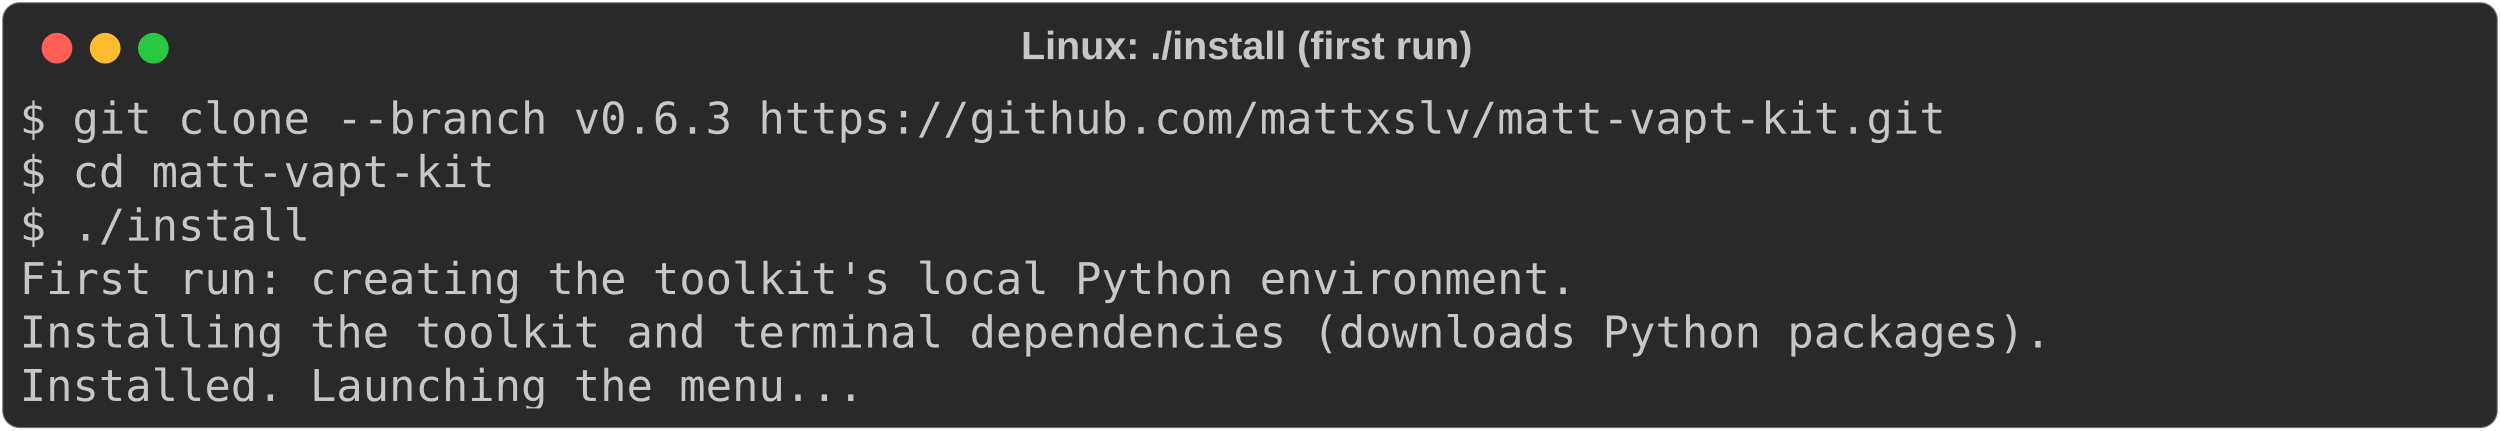
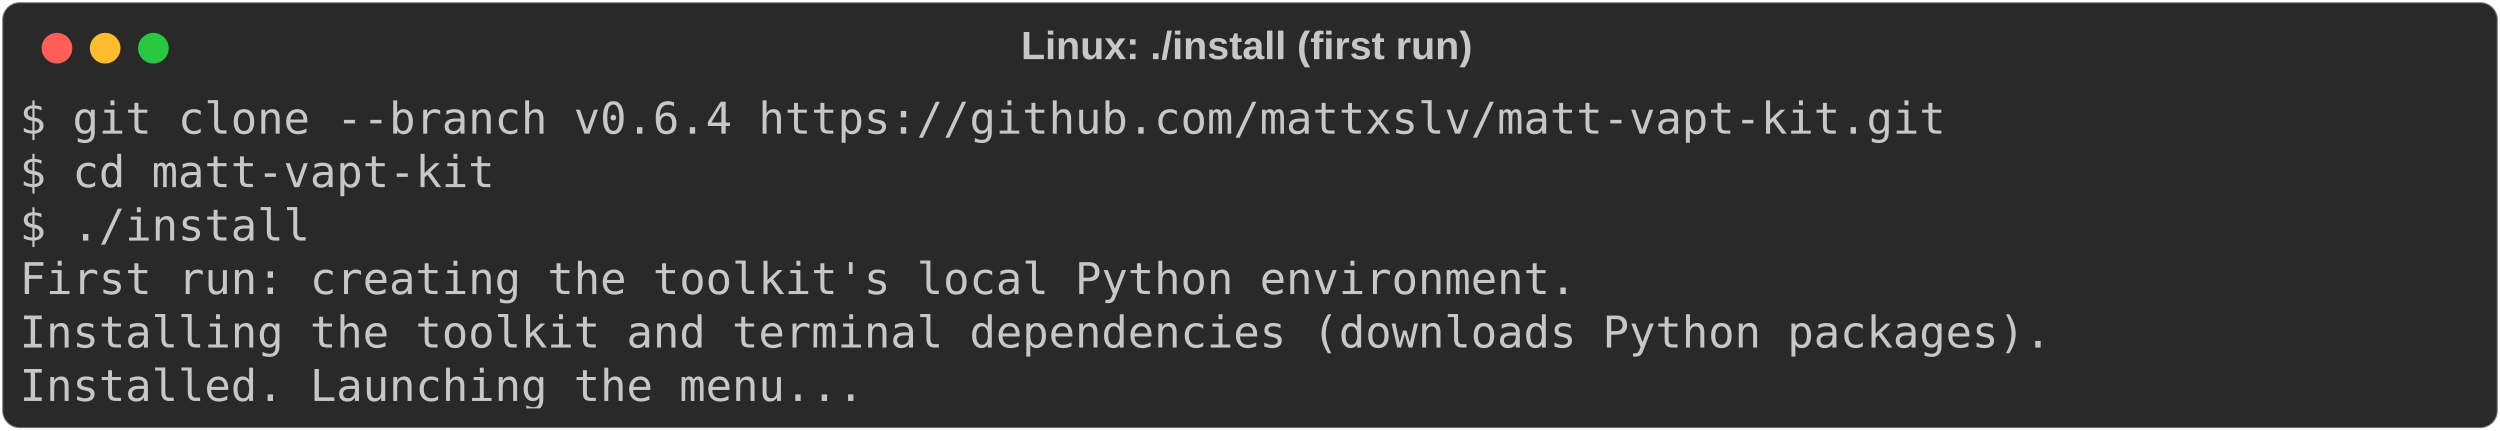
<svg xmlns="http://www.w3.org/2000/svg" class="rich-terminal" viewBox="0 0 1141 196.4">
  <style>

    @font-face {
        font-family: "Fira Code";
        src: local("FiraCode-Regular"),
                url("https://cdnjs.cloudflare.com/ajax/libs/firacode/6.2.0/woff2/FiraCode-Regular.woff2") format("woff2"),
                url("https://cdnjs.cloudflare.com/ajax/libs/firacode/6.2.0/woff/FiraCode-Regular.woff") format("woff");
        font-style: normal;
        font-weight: 400;
    }
    @font-face {
        font-family: "Fira Code";
        src: local("FiraCode-Bold"),
                url("https://cdnjs.cloudflare.com/ajax/libs/firacode/6.2.0/woff2/FiraCode-Bold.woff2") format("woff2"),
                url("https://cdnjs.cloudflare.com/ajax/libs/firacode/6.2.0/woff/FiraCode-Bold.woff") format("woff");
        font-style: bold;
        font-weight: 700;
    }

-     .terminal-4060191059-matrix {
+     .terminal-4086864212-matrix {
        font-family: Fira Code, monospace;
        font-size: 20px;
        line-height: 24.4px;
        font-variant-east-asian: full-width;
    }

-     .terminal-4060191059-title {
+     .terminal-4086864212-title {
        font-size: 18px;
        font-weight: bold;
        font-family: arial;
    }

-     .terminal-4060191059-r1 { fill: #c5c8c6 }
+     .terminal-4086864212-r1 { fill: #c5c8c6 }
    </style>
  <defs>
-     <clipPath id="terminal-4060191059-clip-terminal">
+     <clipPath id="terminal-4086864212-clip-terminal">
      <rect x="0" y="0" width="1121.4" height="145.4" />
    </clipPath>
-     <clipPath id="terminal-4060191059-line-0">
+     <clipPath id="terminal-4086864212-line-0">
      <rect x="0" y="1.5" width="1122.4" height="24.65" />
    </clipPath>
-     <clipPath id="terminal-4060191059-line-1">
+     <clipPath id="terminal-4086864212-line-1">
      <rect x="0" y="25.9" width="1122.4" height="24.65" />
    </clipPath>
-     <clipPath id="terminal-4060191059-line-2">
+     <clipPath id="terminal-4086864212-line-2">
      <rect x="0" y="50.3" width="1122.4" height="24.65" />
    </clipPath>
-     <clipPath id="terminal-4060191059-line-3">
+     <clipPath id="terminal-4086864212-line-3">
      <rect x="0" y="74.7" width="1122.4" height="24.65" />
    </clipPath>
-     <clipPath id="terminal-4060191059-line-4">
+     <clipPath id="terminal-4086864212-line-4">
      <rect x="0" y="99.1" width="1122.4" height="24.65" />
    </clipPath>
  </defs>
  <rect fill="#292929" stroke="rgba(255,255,255,0.35)" stroke-width="1" x="1" y="1" width="1139" height="194.4" rx="8" />
-   <text class="terminal-4060191059-title" fill="#c5c8c6" text-anchor="middle" x="569" y="27">Linux: ./install (first run)</text>
+   <text class="terminal-4086864212-title" fill="#c5c8c6" text-anchor="middle" x="569" y="27">Linux: ./install (first run)</text>
  <g transform="translate(26,22)">
    <circle cx="0" cy="0" r="7" fill="#ff5f57" />
    <circle cx="22" cy="0" r="7" fill="#febc2e" />
    <circle cx="44" cy="0" r="7" fill="#28c840" />
  </g>
-   <g transform="translate(9, 41)" clip-path="url(#terminal-4060191059-clip-terminal)">
-     <g class="terminal-4060191059-matrix">
-       <text class="terminal-4060191059-r1" x="0" y="20" textLength="890.6" clip-path="url(#terminal-4060191059-line-0)">$ git clone --branch v0.6.3 https://github.com/mattxslv/matt-vapt-kit.git</text>
-       <text class="terminal-4060191059-r1" x="1122.4" y="20" textLength="12.2" clip-path="url(#terminal-4060191059-line-0)">
+   <g transform="translate(9, 41)" clip-path="url(#terminal-4086864212-clip-terminal)">
+     <g class="terminal-4086864212-matrix">
+       <text class="terminal-4086864212-r1" x="0" y="20" textLength="890.6" clip-path="url(#terminal-4086864212-line-0)">$ git clone --branch v0.6.4 https://github.com/mattxslv/matt-vapt-kit.git</text>
+       <text class="terminal-4086864212-r1" x="1122.4" y="20" textLength="12.2" clip-path="url(#terminal-4086864212-line-0)">
</text>
-       <text class="terminal-4060191059-r1" x="0" y="44.4" textLength="219.6" clip-path="url(#terminal-4060191059-line-1)">$ cd matt-vapt-kit</text>
-       <text class="terminal-4060191059-r1" x="1122.4" y="44.4" textLength="12.2" clip-path="url(#terminal-4060191059-line-1)">
+       <text class="terminal-4086864212-r1" x="0" y="44.4" textLength="219.6" clip-path="url(#terminal-4086864212-line-1)">$ cd matt-vapt-kit</text>
+       <text class="terminal-4086864212-r1" x="1122.4" y="44.4" textLength="12.2" clip-path="url(#terminal-4086864212-line-1)">
</text>
-       <text class="terminal-4060191059-r1" x="0" y="68.8" textLength="134.2" clip-path="url(#terminal-4060191059-line-2)">$ ./install</text>
-       <text class="terminal-4060191059-r1" x="1122.4" y="68.8" textLength="12.2" clip-path="url(#terminal-4060191059-line-2)">
+       <text class="terminal-4086864212-r1" x="0" y="68.8" textLength="134.2" clip-path="url(#terminal-4086864212-line-2)">$ ./install</text>
+       <text class="terminal-4086864212-r1" x="1122.4" y="68.8" textLength="12.2" clip-path="url(#terminal-4086864212-line-2)">
</text>
-       <text class="terminal-4060191059-r1" x="0" y="93.2" textLength="719.8" clip-path="url(#terminal-4060191059-line-3)">First run: creating the toolkit's local Python environment.</text>
-       <text class="terminal-4060191059-r1" x="1122.4" y="93.2" textLength="12.2" clip-path="url(#terminal-4060191059-line-3)">
+       <text class="terminal-4086864212-r1" x="0" y="93.2" textLength="719.8" clip-path="url(#terminal-4086864212-line-3)">First run: creating the toolkit's local Python environment.</text>
+       <text class="terminal-4086864212-r1" x="1122.4" y="93.2" textLength="12.2" clip-path="url(#terminal-4086864212-line-3)">
</text>
-       <text class="terminal-4060191059-r1" x="0" y="117.6" textLength="939.4" clip-path="url(#terminal-4060191059-line-4)">Installing the toolkit and terminal dependencies (downloads Python packages).</text>
-       <text class="terminal-4060191059-r1" x="1122.4" y="117.6" textLength="12.2" clip-path="url(#terminal-4060191059-line-4)">
+       <text class="terminal-4086864212-r1" x="0" y="117.6" textLength="939.4" clip-path="url(#terminal-4086864212-line-4)">Installing the toolkit and terminal dependencies (downloads Python packages).</text>
+       <text class="terminal-4086864212-r1" x="1122.4" y="117.6" textLength="12.2" clip-path="url(#terminal-4086864212-line-4)">
</text>
-       <text class="terminal-4060191059-r1" x="0" y="142" textLength="390.4" clip-path="url(#terminal-4060191059-line-5)">Installed. Launching the menu...</text>
-       <text class="terminal-4060191059-r1" x="1122.4" y="142" textLength="12.2" clip-path="url(#terminal-4060191059-line-5)">
+       <text class="terminal-4086864212-r1" x="0" y="142" textLength="390.4" clip-path="url(#terminal-4086864212-line-5)">Installed. Launching the menu...</text>
+       <text class="terminal-4086864212-r1" x="1122.4" y="142" textLength="12.2" clip-path="url(#terminal-4086864212-line-5)">
</text>
    </g>
  </g>
</svg>
